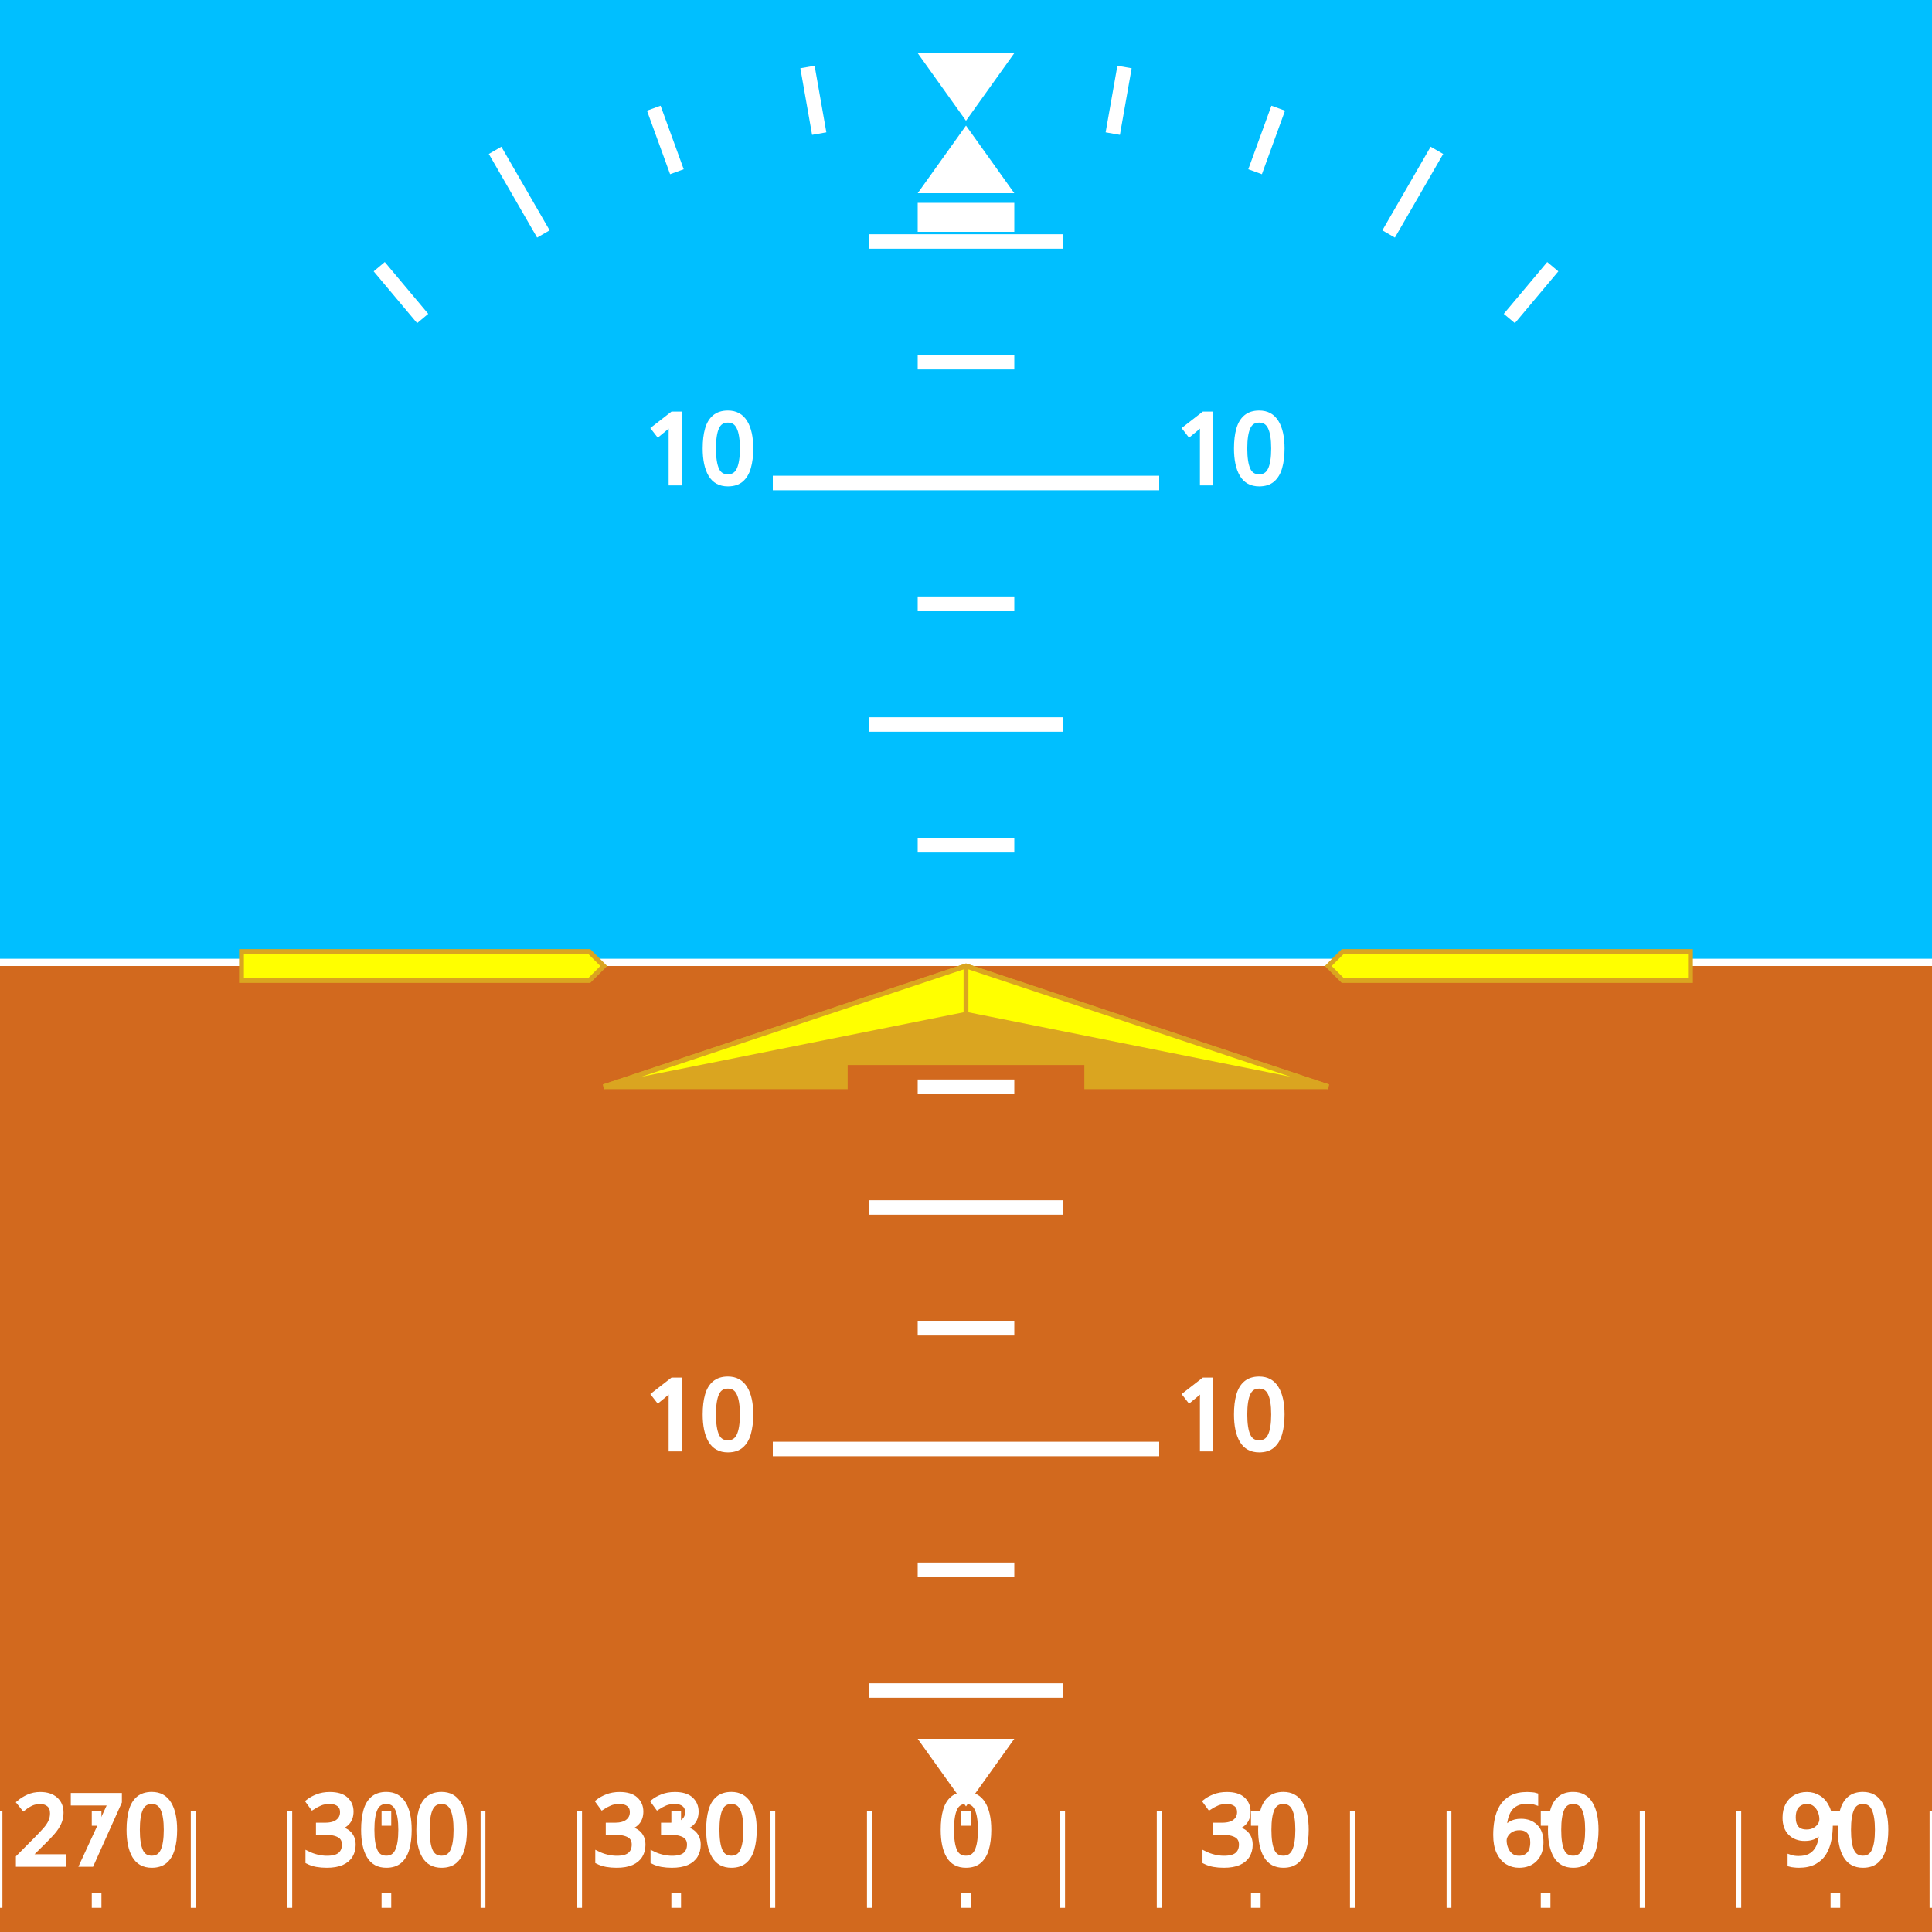
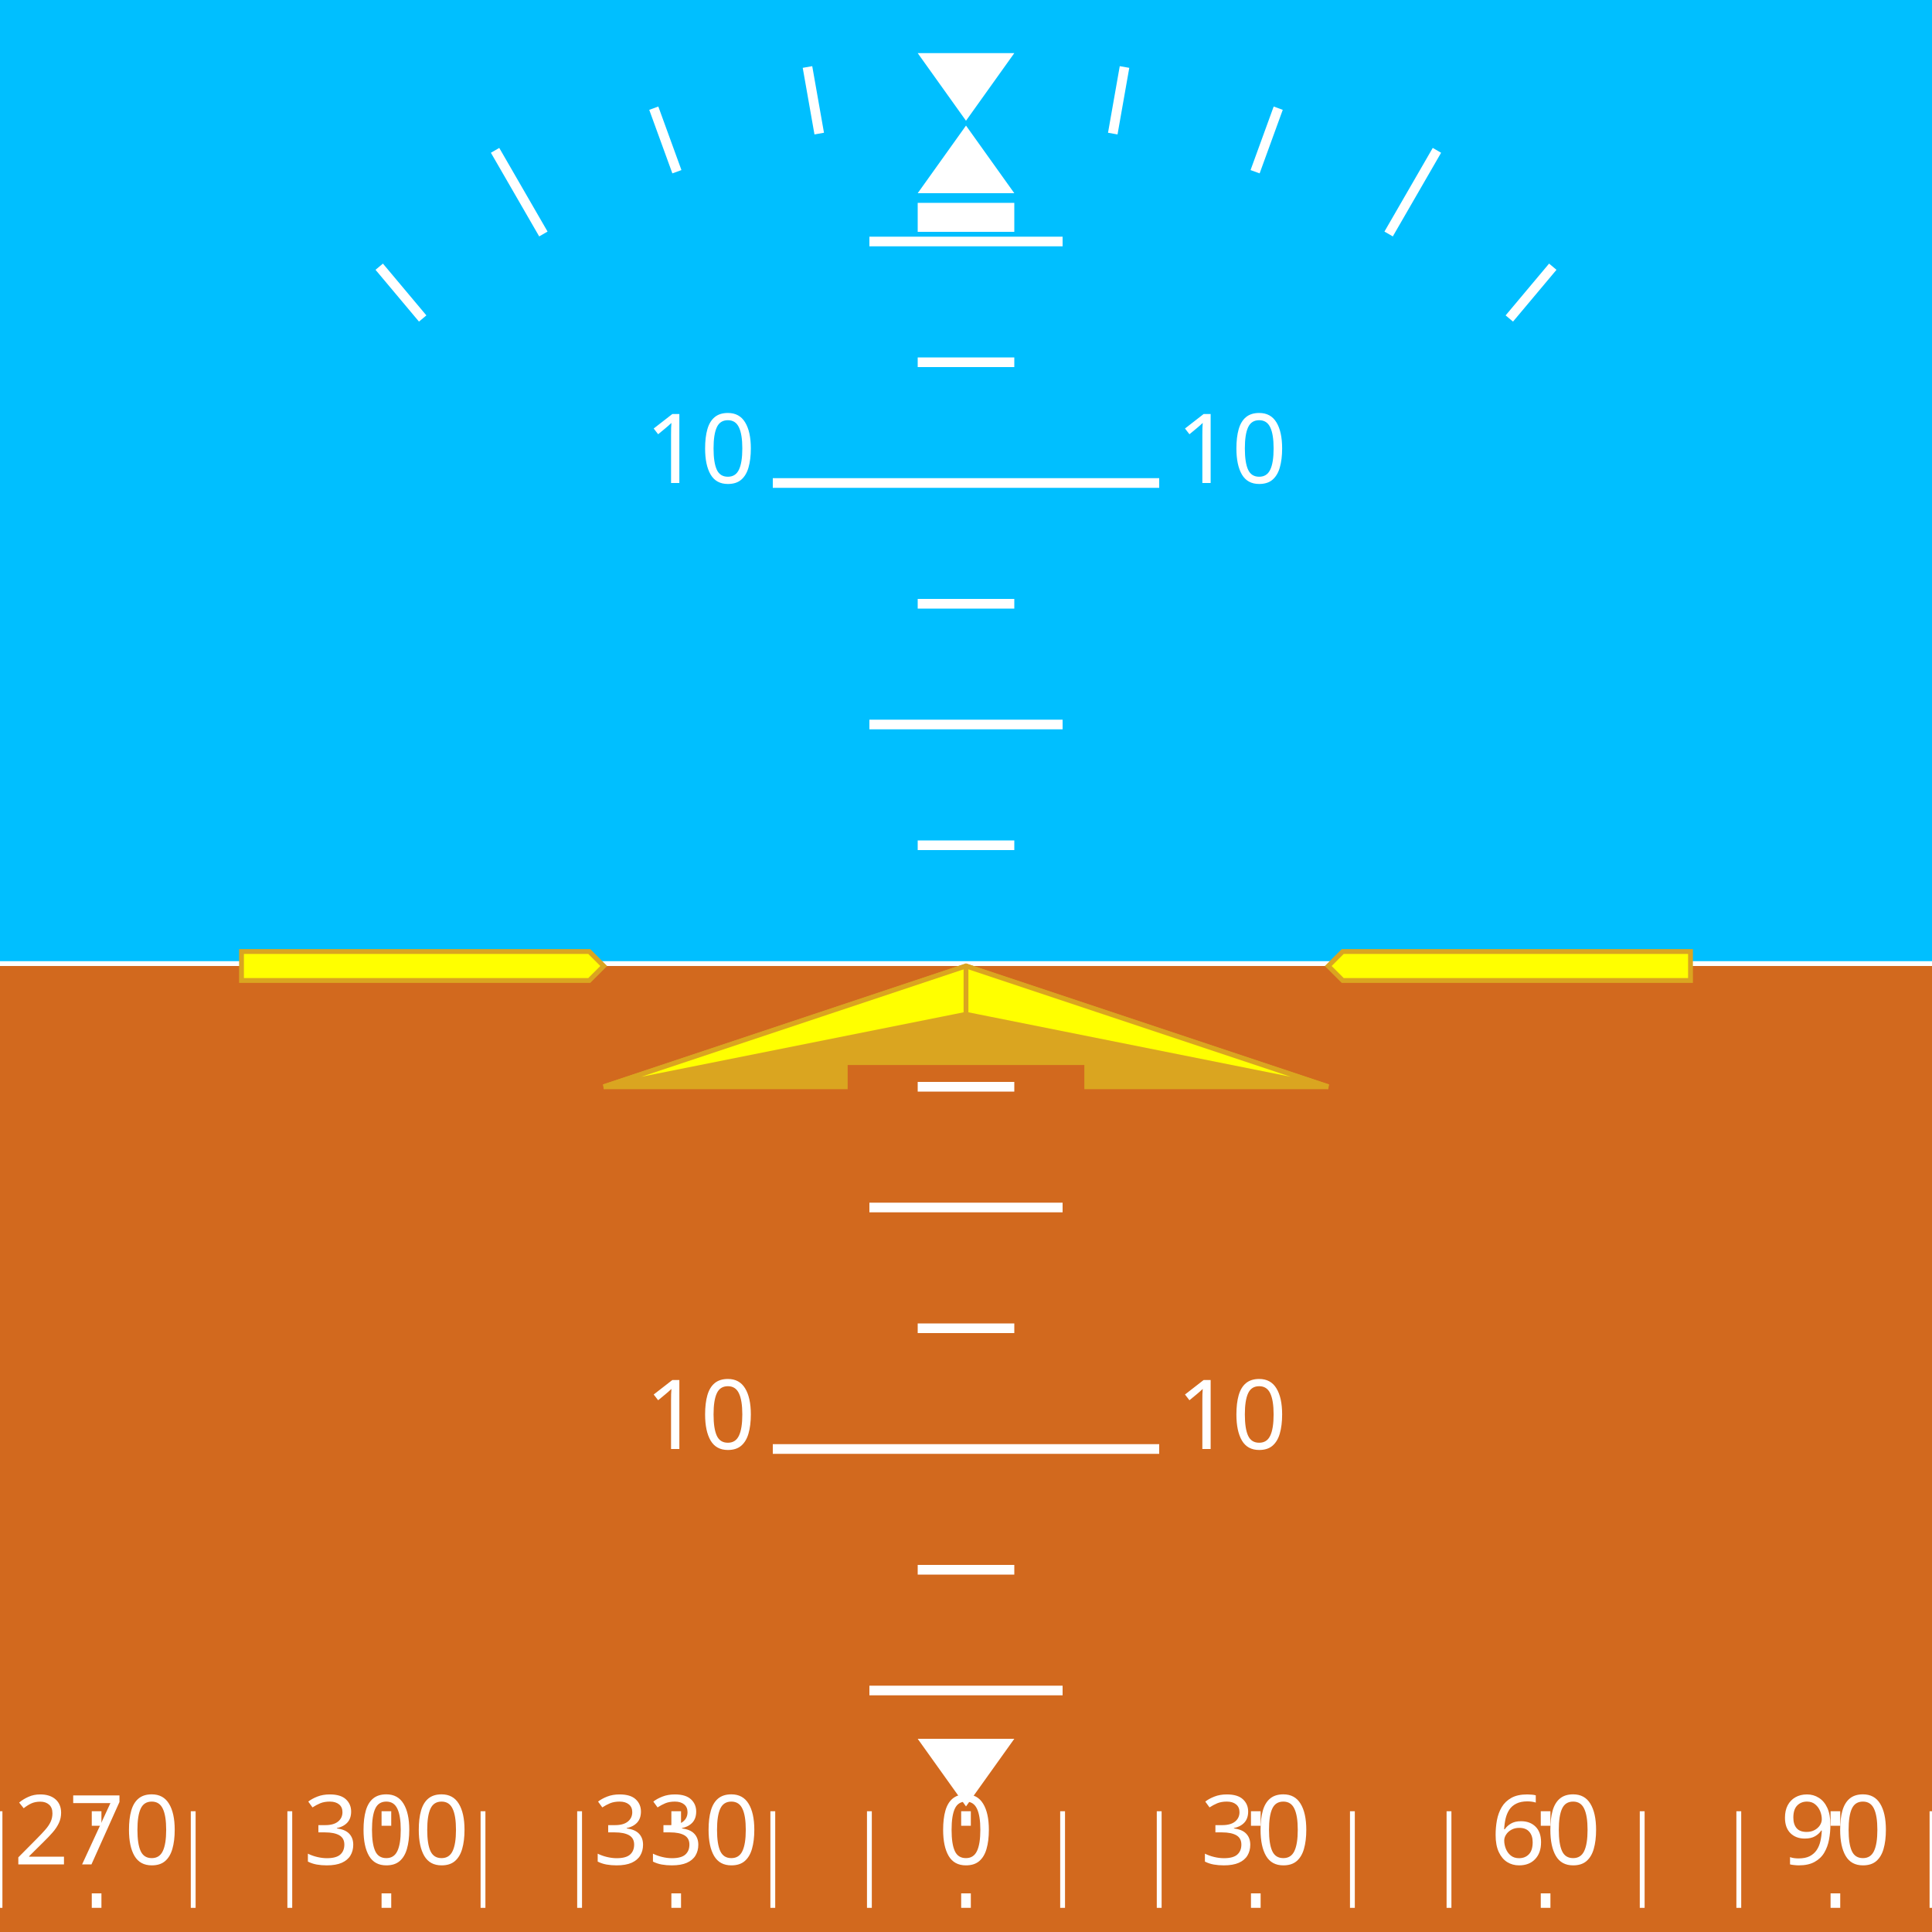
<svg xmlns="http://www.w3.org/2000/svg" version="1.1" baseProfile="full" width="100%" height="100%" viewBox="-200 -200 400 400">
  <defs>
    <clipPath id="earth-clip">
      <rect x="-1200" y="0" width="2400" height="1200" />
    </clipPath>
    <clipPath id="pitch-clip">
      <circle cx="0" cy="0" r="160" />
    </clipPath>
    <clipPath id="roll-clip">
      <polygon points="0 0, -200 -200, 200 -200" />
    </clipPath>
-     <clipPath id="yaw-clip">
+     <clipPath id="heading-clip">
      <rect x="-940" y="175" width="1880" height="3" stroke-width="0" />
      <rect x="-940" y="192" width="1880" height="3" stroke-width="0" />
    </clipPath>
    <clipPath id="screen-clip">
      <rect x="-200" y="-200" width="400" height="400" />
    </clipPath>
    <style type="text/css">
            .earth {
                fill: chocolate;
            }

            .sky {
                fill: deepskyblue;
            }

            .pointer {
                stroke: goldenrod;
                fill: yellow;
            }

            .pointerBG {
                fill: goldenrod;
            }

            .marks {
                fill: white;
                stroke: white;
-                 stroke-width: 3;
+                 stroke-width: 2;
            }

            .markText {
                font-size: 20;
                font-family: sans-serif;
                text-anchor: middle;
                alignment-baseline: middle;
-                 stroke-width: 1;
+                 stroke-width: 0;
            }
        </style>
  </defs>
  <g clip-path="url(#screen-clip)">
    <g class="roll">
      <g class="pitch">
        <circle cx="0" cy="0" r="1200" class="sky" />
        <line x1="-1200" x2="1200" y1="0" y2="0" class="marks" />
        <circle cx="0" cy="0" r="1200" class="earth" clip-path="url(#earth-clip)" />
      </g>
      <g clip-path="url(#pitch-clip)">
        <g class="marks pitch">
          <line x1="-20" x2="20" y1="-1050" y2="-1050" />
          <line x1="-10" x2="10" y1="-1025" y2="-1025" />
          <line x1="-40" x2="40" y1="-1000" y2="-1000" />
          <line x1="-10" x2="10" y1="-975" y2="-975" />
          <line x1="-20" x2="20" y1="-950" y2="-950" />
          <line x1="-10" x2="10" y1="-925" y2="-925" />
          <line x1="-40" x2="40" y1="-900" y2="-900" />
          <line x1="-10" x2="10" y1="-875" y2="-875" />
          <line x1="-20" x2="20" y1="-850" y2="-850" />
          <line x1="-10" x2="10" y1="-825" y2="-825" />
          <line x1="-40" x2="40" y1="-800" y2="-800" />
          <line x1="-10" x2="10" y1="-775" y2="-775" />
          <line x1="-20" x2="20" y1="-750" y2="-750" />
          <line x1="-10" x2="10" y1="-725" y2="-725" />
          <line x1="-40" x2="40" y1="-700" y2="-700" />
          <line x1="-10" x2="10" y1="-675" y2="-675" />
          <line x1="-20" x2="20" y1="-650" y2="-650" />
          <line x1="-10" x2="10" y1="-625" y2="-625" />
          <line x1="-40" x2="40" y1="-600" y2="-600" />
          <line x1="-10" x2="10" y1="-575" y2="-575" />
          <line x1="-20" x2="20" y1="-550" y2="-550" />
          <line x1="-10" x2="10" y1="-525" y2="-525" />
          <line x1="-40" x2="40" y1="-500" y2="-500" />
          <line x1="-10" x2="10" y1="-475" y2="-475" />
          <line x1="-20" x2="20" y1="-450" y2="-450" />
          <line x1="-10" x2="10" y1="-425" y2="-425" />
          <line x1="-40" x2="40" y1="-400" y2="-400" />
          <line x1="-10" x2="10" y1="-375" y2="-375" />
          <line x1="-20" x2="20" y1="-350" y2="-350" />
          <line x1="-10" x2="10" y1="-325" y2="-325" />
          <line x1="-40" x2="40" y1="-300" y2="-300" />
          <line x1="-10" x2="10" y1="-275" y2="-275" />
          <line x1="-20" x2="20" y1="-250" y2="-250" />
          <line x1="-10" x2="10" y1="-225" y2="-225" />
          <line x1="-40" x2="40" y1="-200" y2="-200" />
          <line x1="-10" x2="10" y1="-175" y2="-175" />
          <line x1="-20" x2="20" y1="-150" y2="-150" />
          <line x1="-10" x2="10" y1="-125" y2="-125" />
          <line x1="-40" x2="40" y1="-100" y2="-100" />
          <line x1="-10" x2="10" y1="-75" y2="-75" />
          <line x1="-20" x2="20" y1="-50" y2="-50" />
          <line x1="-10" x2="10" y1="-25" y2="-25" />
          <line x1="-10" x2="10" y1="+25" y2="+25" />
          <line x1="-20" x2="20" y1="+50" y2="+50" />
          <line x1="-10" x2="10" y1="+75" y2="+75" />
          <line x1="-40" x2="40" y1="+100" y2="+100" />
          <line x1="-10" x2="10" y1="+125" y2="+125" />
          <line x1="-20" x2="20" y1="+150" y2="+150" />
          <line x1="-10" x2="10" y1="+175" y2="+175" />
          <line x1="-40" x2="40" y1="+200" y2="+200" />
          <line x1="-10" x2="10" y1="+225" y2="+225" />
          <line x1="-20" x2="20" y1="+250" y2="+250" />
          <line x1="-10" x2="10" y1="+275" y2="+275" />
          <line x1="-40" x2="40" y1="+300" y2="+300" />
          <line x1="-10" x2="10" y1="+325" y2="+325" />
          <line x1="-20" x2="20" y1="+350" y2="+350" />
          <line x1="-10" x2="10" y1="+375" y2="+375" />
          <line x1="-40" x2="40" y1="+400" y2="+400" />
          <line x1="-10" x2="10" y1="+425" y2="+425" />
          <line x1="-20" x2="20" y1="+450" y2="+450" />
          <line x1="-10" x2="10" y1="+475" y2="+475" />
          <line x1="-40" x2="40" y1="+500" y2="+500" />
          <line x1="-10" x2="10" y1="+525" y2="+525" />
          <line x1="-20" x2="20" y1="+550" y2="+550" />
          <line x1="-10" x2="10" y1="+575" y2="+575" />
          <line x1="-40" x2="40" y1="+600" y2="+600" />
          <line x1="-10" x2="10" y1="+625" y2="+625" />
          <line x1="-20" x2="20" y1="+650" y2="+650" />
          <line x1="-10" x2="10" y1="+675" y2="+675" />
          <line x1="-40" x2="40" y1="+700" y2="+700" />
          <line x1="-10" x2="10" y1="+725" y2="+725" />
          <line x1="-20" x2="20" y1="+750" y2="+750" />
          <line x1="-10" x2="10" y1="+775" y2="+775" />
          <line x1="-40" x2="40" y1="+800" y2="+800" />
          <line x1="-10" x2="10" y1="+825" y2="+825" />
          <line x1="-20" x2="20" y1="+850" y2="+850" />
          <line x1="-10" x2="10" y1="+875" y2="+875" />
          <line x1="-40" x2="40" y1="+900" y2="+900" />
          <line x1="-10" x2="10" y1="+925" y2="+925" />
          <line x1="-20" x2="20" y1="+950" y2="+950" />
          <line x1="-10" x2="10" y1="+975" y2="+975" />
          <line x1="-40" x2="40" y1="+1000" y2="+1000" />
          <line x1="-10" x2="10" y1="+1025" y2="+1025" />
          <line x1="-20" x2="20" y1="+1050" y2="+1050" />
          <text x="-55" y="-1000" class="markText">80</text>
          <text x="+55" y="-1000" class="markText">80</text>
          <text x="-55" y="-900" class="markText">90</text>
          <text x="+55" y="-900" class="markText">90</text>
          <text x="-55" y="-800" class="markText">80</text>
          <text x="+55" y="-800" class="markText">80</text>
          <text x="-55" y="-700" class="markText">70</text>
          <text x="+55" y="-700" class="markText">70</text>
          <text x="-55" y="-600" class="markText">60</text>
          <text x="+55" y="-600" class="markText">60</text>
          <text x="-55" y="-500" class="markText">50</text>
          <text x="+55" y="-500" class="markText">50</text>
          <text x="-55" y="-400" class="markText">40</text>
          <text x="+55" y="-400" class="markText">40</text>
          <text x="-55" y="-300" class="markText">30</text>
          <text x="+55" y="-300" class="markText">30</text>
          <text x="-55" y="-200" class="markText">20</text>
          <text x="+55" y="-200" class="markText">20</text>
          <text x="-55" y="-100" class="markText">10</text>
          <text x="+55" y="-100" class="markText">10</text>
          <text x="-55" y="+100" class="markText">10</text>
          <text x="+55" y="+100" class="markText">10</text>
          <text x="-55" y="+200" class="markText">20</text>
          <text x="+55" y="+200" class="markText">20</text>
          <text x="-55" y="+300" class="markText">30</text>
          <text x="+55" y="+300" class="markText">30</text>
          <text x="-55" y="+400" class="markText">40</text>
          <text x="+55" y="+400" class="markText">40</text>
          <text x="-55" y="+500" class="markText">50</text>
          <text x="+55" y="+500" class="markText">50</text>
          <text x="-55" y="+600" class="markText">60</text>
          <text x="+55" y="+600" class="markText">60</text>
          <text x="-55" y="+700" class="markText">70</text>
          <text x="+55" y="+700" class="markText">70</text>
          <text x="-55" y="+800" class="markText">80</text>
          <text x="+55" y="+800" class="markText">80</text>
          <text x="-55" y="+900" class="markText">90</text>
          <text x="+55" y="+900" class="markText">90</text>
          <text x="-55" y="+1000" class="markText">80</text>
          <text x="+55" y="+1000" class="markText">80</text>
        </g>
      </g>
    </g>
    <g clip-path="url(#roll-clip)">
      <g class="marks roll">
        <line x1="0" x2="0" y1="-175" y2="-195" transform="rotate(-180)" />
        <line x1="0" x2="0" y1="-175" y2="-189" transform="rotate(-170)" />
        <line x1="0" x2="0" y1="-175" y2="-189" transform="rotate(-160)" />
        <line x1="0" x2="0" y1="-175" y2="-195" transform="rotate(-150)" />
        <line x1="0" x2="0" y1="-175" y2="-189" transform="rotate(-140)" />
        <line x1="0" x2="0" y1="-175" y2="-189" transform="rotate(-130)" />
        <line x1="0" x2="0" y1="-175" y2="-195" transform="rotate(-120)" />
        <line x1="0" x2="0" y1="-175" y2="-189" transform="rotate(-110)" />
        <line x1="0" x2="0" y1="-175" y2="-189" transform="rotate(-100)" />
        <line x1="0" x2="0" y1="-175" y2="-195" transform="rotate(-90)" />
        <line x1="0" x2="0" y1="-175" y2="-189" transform="rotate(-80)" />
        <line x1="0" x2="0" y1="-175" y2="-189" transform="rotate(-70)" />
        <line x1="0" x2="0" y1="-175" y2="-195" transform="rotate(-60)" />
        <line x1="0" x2="0" y1="-175" y2="-189" transform="rotate(-50)" />
        <line x1="0" x2="0" y1="-175" y2="-189" transform="rotate(-40)" />
        <line x1="0" x2="0" y1="-175" y2="-195" transform="rotate(-30)" />
        <line x1="0" x2="0" y1="-175" y2="-189" transform="rotate(-20)" />
        <line x1="0" x2="0" y1="-175" y2="-189" transform="rotate(-10)" />
        <polygon points="-10 -189, 0 -175, 10 -189" stroke-width="0" />
        <line x1="0" x2="0" y1="-175" y2="-189" transform="rotate(+10)" />
        <line x1="0" x2="0" y1="-175" y2="-189" transform="rotate(+20)" />
        <line x1="0" x2="0" y1="-175" y2="-195" transform="rotate(+30)" />
        <line x1="0" x2="0" y1="-175" y2="-189" transform="rotate(+40)" />
        <line x1="0" x2="0" y1="-175" y2="-189" transform="rotate(+50)" />
        <line x1="0" x2="0" y1="-175" y2="-195" transform="rotate(+60)" />
        <line x1="0" x2="0" y1="-175" y2="-189" transform="rotate(+70)" />
        <line x1="0" x2="0" y1="-175" y2="-189" transform="rotate(+80)" />
        <line x1="0" x2="0" y1="-175" y2="-195" transform="rotate(+90)" />
        <line x1="0" x2="0" y1="-175" y2="-189" transform="rotate(+100)" />
        <line x1="0" x2="0" y1="-175" y2="-189" transform="rotate(+110)" />
        <line x1="0" x2="0" y1="-175" y2="-195" transform="rotate(+120)" />
        <line x1="0" x2="0" y1="-175" y2="-189" transform="rotate(+130)" />
        <line x1="0" x2="0" y1="-175" y2="-189" transform="rotate(+140)" />
        <line x1="0" x2="0" y1="-175" y2="-195" transform="rotate(+150)" />
        <line x1="0" x2="0" y1="-175" y2="-189" transform="rotate(+160)" />
        <line x1="0" x2="0" y1="-175" y2="-189" transform="rotate(+170)" />
      </g>
    </g>
    <g class="marks">
      <polygon points="-10 -160, 0 -174, 10 -160" stroke-width="0" />
      <polygon points="-10 +160, 0 +174, 10 +160" stroke-width="0" />
      <rect x="-10" y="-158" width="20" height="6" stroke-width="0" class="slipSkid" />
    </g>
-     <g class="marks yaw">
-       <g clip-path="url(#yaw-clip)">
+     <g class="marks heading">
+       <g clip-path="url(#heading-clip)">
        <line x1="-180" x2="-180" y1="175" y2="195" stroke-width="2" />
        <line x1="-120" x2="-120" y1="175" y2="195" stroke-width="2" />
        <line x1="-60" x2="-60" y1="175" y2="195" stroke-width="2" />
        <line x1="0" x2="0" y1="175" y2="195" stroke-width="2" />
        <line x1="+60" x2="+60" y1="175" y2="195" stroke-width="2" />
        <line x1="+120" x2="+120" y1="175" y2="195" stroke-width="2" />
        <line x1="+180" x2="+180" y1="175" y2="195" stroke-width="2" />
        <line x1="+240" x2="+240" y1="175" y2="195" stroke-width="2" />
        <line x1="+300" x2="+300" y1="175" y2="195" stroke-width="2" />
        <line x1="+360" x2="+360" y1="175" y2="195" stroke-width="2" />
        <line x1="+420" x2="+420" y1="175" y2="195" stroke-width="2" />
        <line x1="+480" x2="+480" y1="175" y2="195" stroke-width="2" />
        <line x1="+540" x2="+540" y1="175" y2="195" stroke-width="2" />
        <line x1="+600" x2="+600" y1="175" y2="195" stroke-width="2" />
        <line x1="+660" x2="+660" y1="175" y2="195" stroke-width="2" />
        <line x1="+720" x2="+720" y1="175" y2="195" stroke-width="2" />
        <line x1="+780" x2="+780" y1="175" y2="195" stroke-width="2" />
        <line x1="+840" x2="+840" y1="175" y2="195" stroke-width="2" />
        <line x1="+900" x2="+900" y1="175" y2="195" stroke-width="2" />
      </g>
      <line x1="-200" x2="-200" y1="175" y2="195" stroke-width="1" />
      <line x1="-160" x2="-160" y1="175" y2="195" stroke-width="1" />
      <line x1="-140" x2="-140" y1="175" y2="195" stroke-width="1" />
      <line x1="-100" x2="-100" y1="175" y2="195" stroke-width="1" />
      <line x1="-80" x2="-80" y1="175" y2="195" stroke-width="1" />
      <line x1="-40" x2="-40" y1="175" y2="195" stroke-width="1" />
      <line x1="-20" x2="-20" y1="175" y2="195" stroke-width="1" />
      <line x1="20" x2="20" y1="175" y2="195" stroke-width="1" />
      <line x1="40" x2="40" y1="175" y2="195" stroke-width="1" />
      <line x1="80" x2="80" y1="175" y2="195" stroke-width="1" />
      <line x1="100" x2="100" y1="175" y2="195" stroke-width="1" />
      <line x1="140" x2="140" y1="175" y2="195" stroke-width="1" />
      <line x1="160" x2="160" y1="175" y2="195" stroke-width="1" />
      <line x1="200" x2="200" y1="175" y2="195" stroke-width="1" />
      <line x1="220" x2="220" y1="175" y2="195" stroke-width="1" />
      <line x1="260" x2="260" y1="175" y2="195" stroke-width="1" />
      <line x1="280" x2="280" y1="175" y2="195" stroke-width="1" />
      <line x1="320" x2="320" y1="175" y2="195" stroke-width="1" />
      <line x1="340" x2="340" y1="175" y2="195" stroke-width="1" />
      <line x1="380" x2="380" y1="175" y2="195" stroke-width="1" />
      <line x1="400" x2="400" y1="175" y2="195" stroke-width="1" />
      <line x1="440" x2="440" y1="175" y2="195" stroke-width="1" />
      <line x1="460" x2="460" y1="175" y2="195" stroke-width="1" />
      <line x1="500" x2="500" y1="175" y2="195" stroke-width="1" />
      <line x1="520" x2="520" y1="175" y2="195" stroke-width="1" />
      <line x1="560" x2="560" y1="175" y2="195" stroke-width="1" />
      <line x1="+580" x2="+580" y1="175" y2="195" stroke-width="1" />
      <line x1="+620" x2="+620" y1="175" y2="195" stroke-width="1" />
      <line x1="+640" x2="+640" y1="175" y2="195" stroke-width="1" />
      <line x1="+680" x2="+680" y1="175" y2="195" stroke-width="1" />
      <line x1="+700" x2="+700" y1="175" y2="195" stroke-width="1" />
      <line x1="+740" x2="+740" y1="175" y2="195" stroke-width="1" />
      <line x1="+760" x2="+760" y1="175" y2="195" stroke-width="1" />
      <line x1="+800" x2="+800" y1="175" y2="195" stroke-width="1" />
      <line x1="+820" x2="+820" y1="175" y2="195" stroke-width="1" />
      <line x1="+860" x2="+860" y1="175" y2="195" stroke-width="1" />
      <line x1="+880" x2="+880" y1="175" y2="195" stroke-width="1" />
      <line x1="+920" x2="+920" y1="175" y2="195" stroke-width="1" />
      <text x="-180" y="+186" class="markText">270</text>
      <text x="-120" y="+186" class="markText">300</text>
      <text x="-60" y="+186" class="markText">330</text>
      <text x="0" y="+186" class="markText">0</text>
      <text x="60" y="+186" class="markText">30</text>
      <text x="120" y="+186" class="markText">60</text>
      <text x="180" y="+186" class="markText">90</text>
      <text x="240" y="+186" class="markText">120</text>
      <text x="300" y="+186" class="markText">150</text>
      <text x="360" y="+186" class="markText">180</text>
      <text x="420" y="+186" class="markText">210</text>
      <text x="480" y="+186" class="markText">240</text>
      <text x="540" y="+186" class="markText">270</text>
      <text x="600" y="+186" class="markText">300</text>
      <text x="660" y="+186" class="markText">330</text>
      <text x="720" y="+186" class="markText">0</text>
      <text x="780" y="+186" class="markText">30</text>
      <text x="840" y="+186" class="markText">60</text>
      <text x="900" y="+186" class="markText">90</text>
    </g>
    <g class="pointer">
      <polygon points="-150 -3, -78 -3, -75 0, -78 3, -150 3" />
      <polygon points="+150 -3, +78 -3, +75 0, +78 3, +150 3" />
      <polygon points="-75 25, 0 0, 75 25, 25 25, 25 20, -25 20, -25 25" class="pointerBG" />
      <polygon points="-75 25, 0 0, 75 25, 0 10" />
      <line x1="0" x2="0" y1="0" y2="10" />
    </g>
  </g>
</svg>
